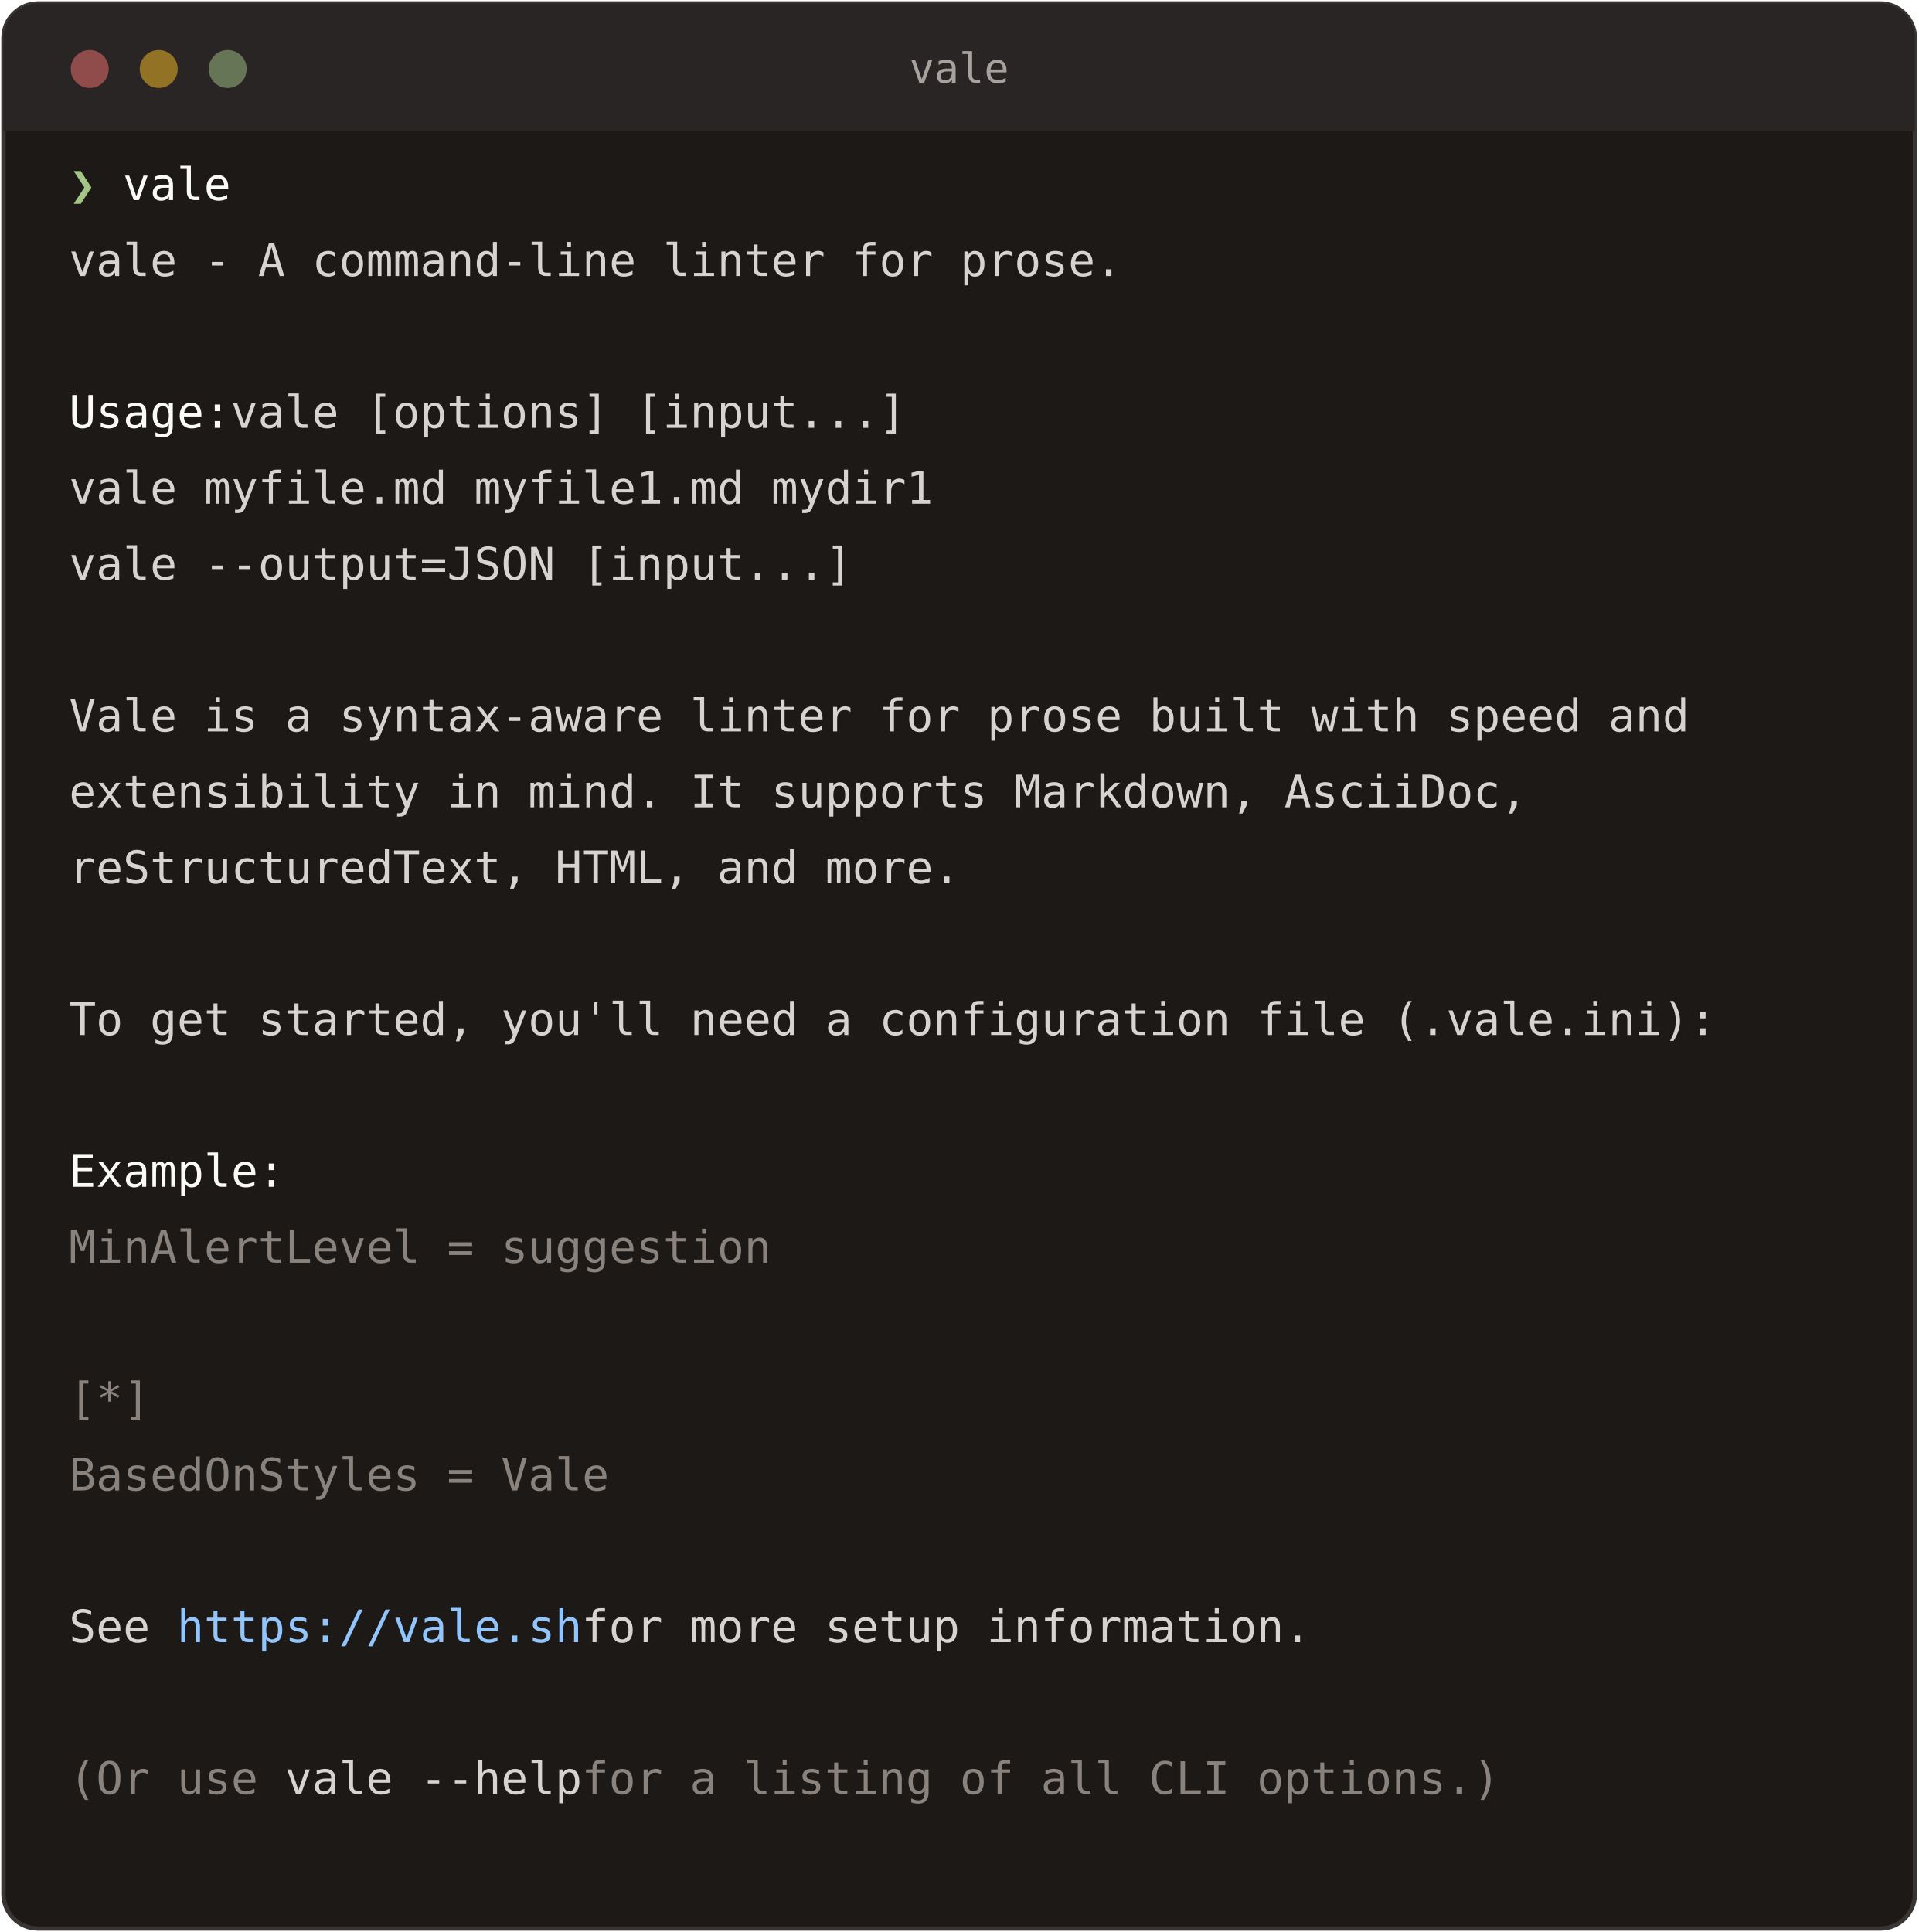
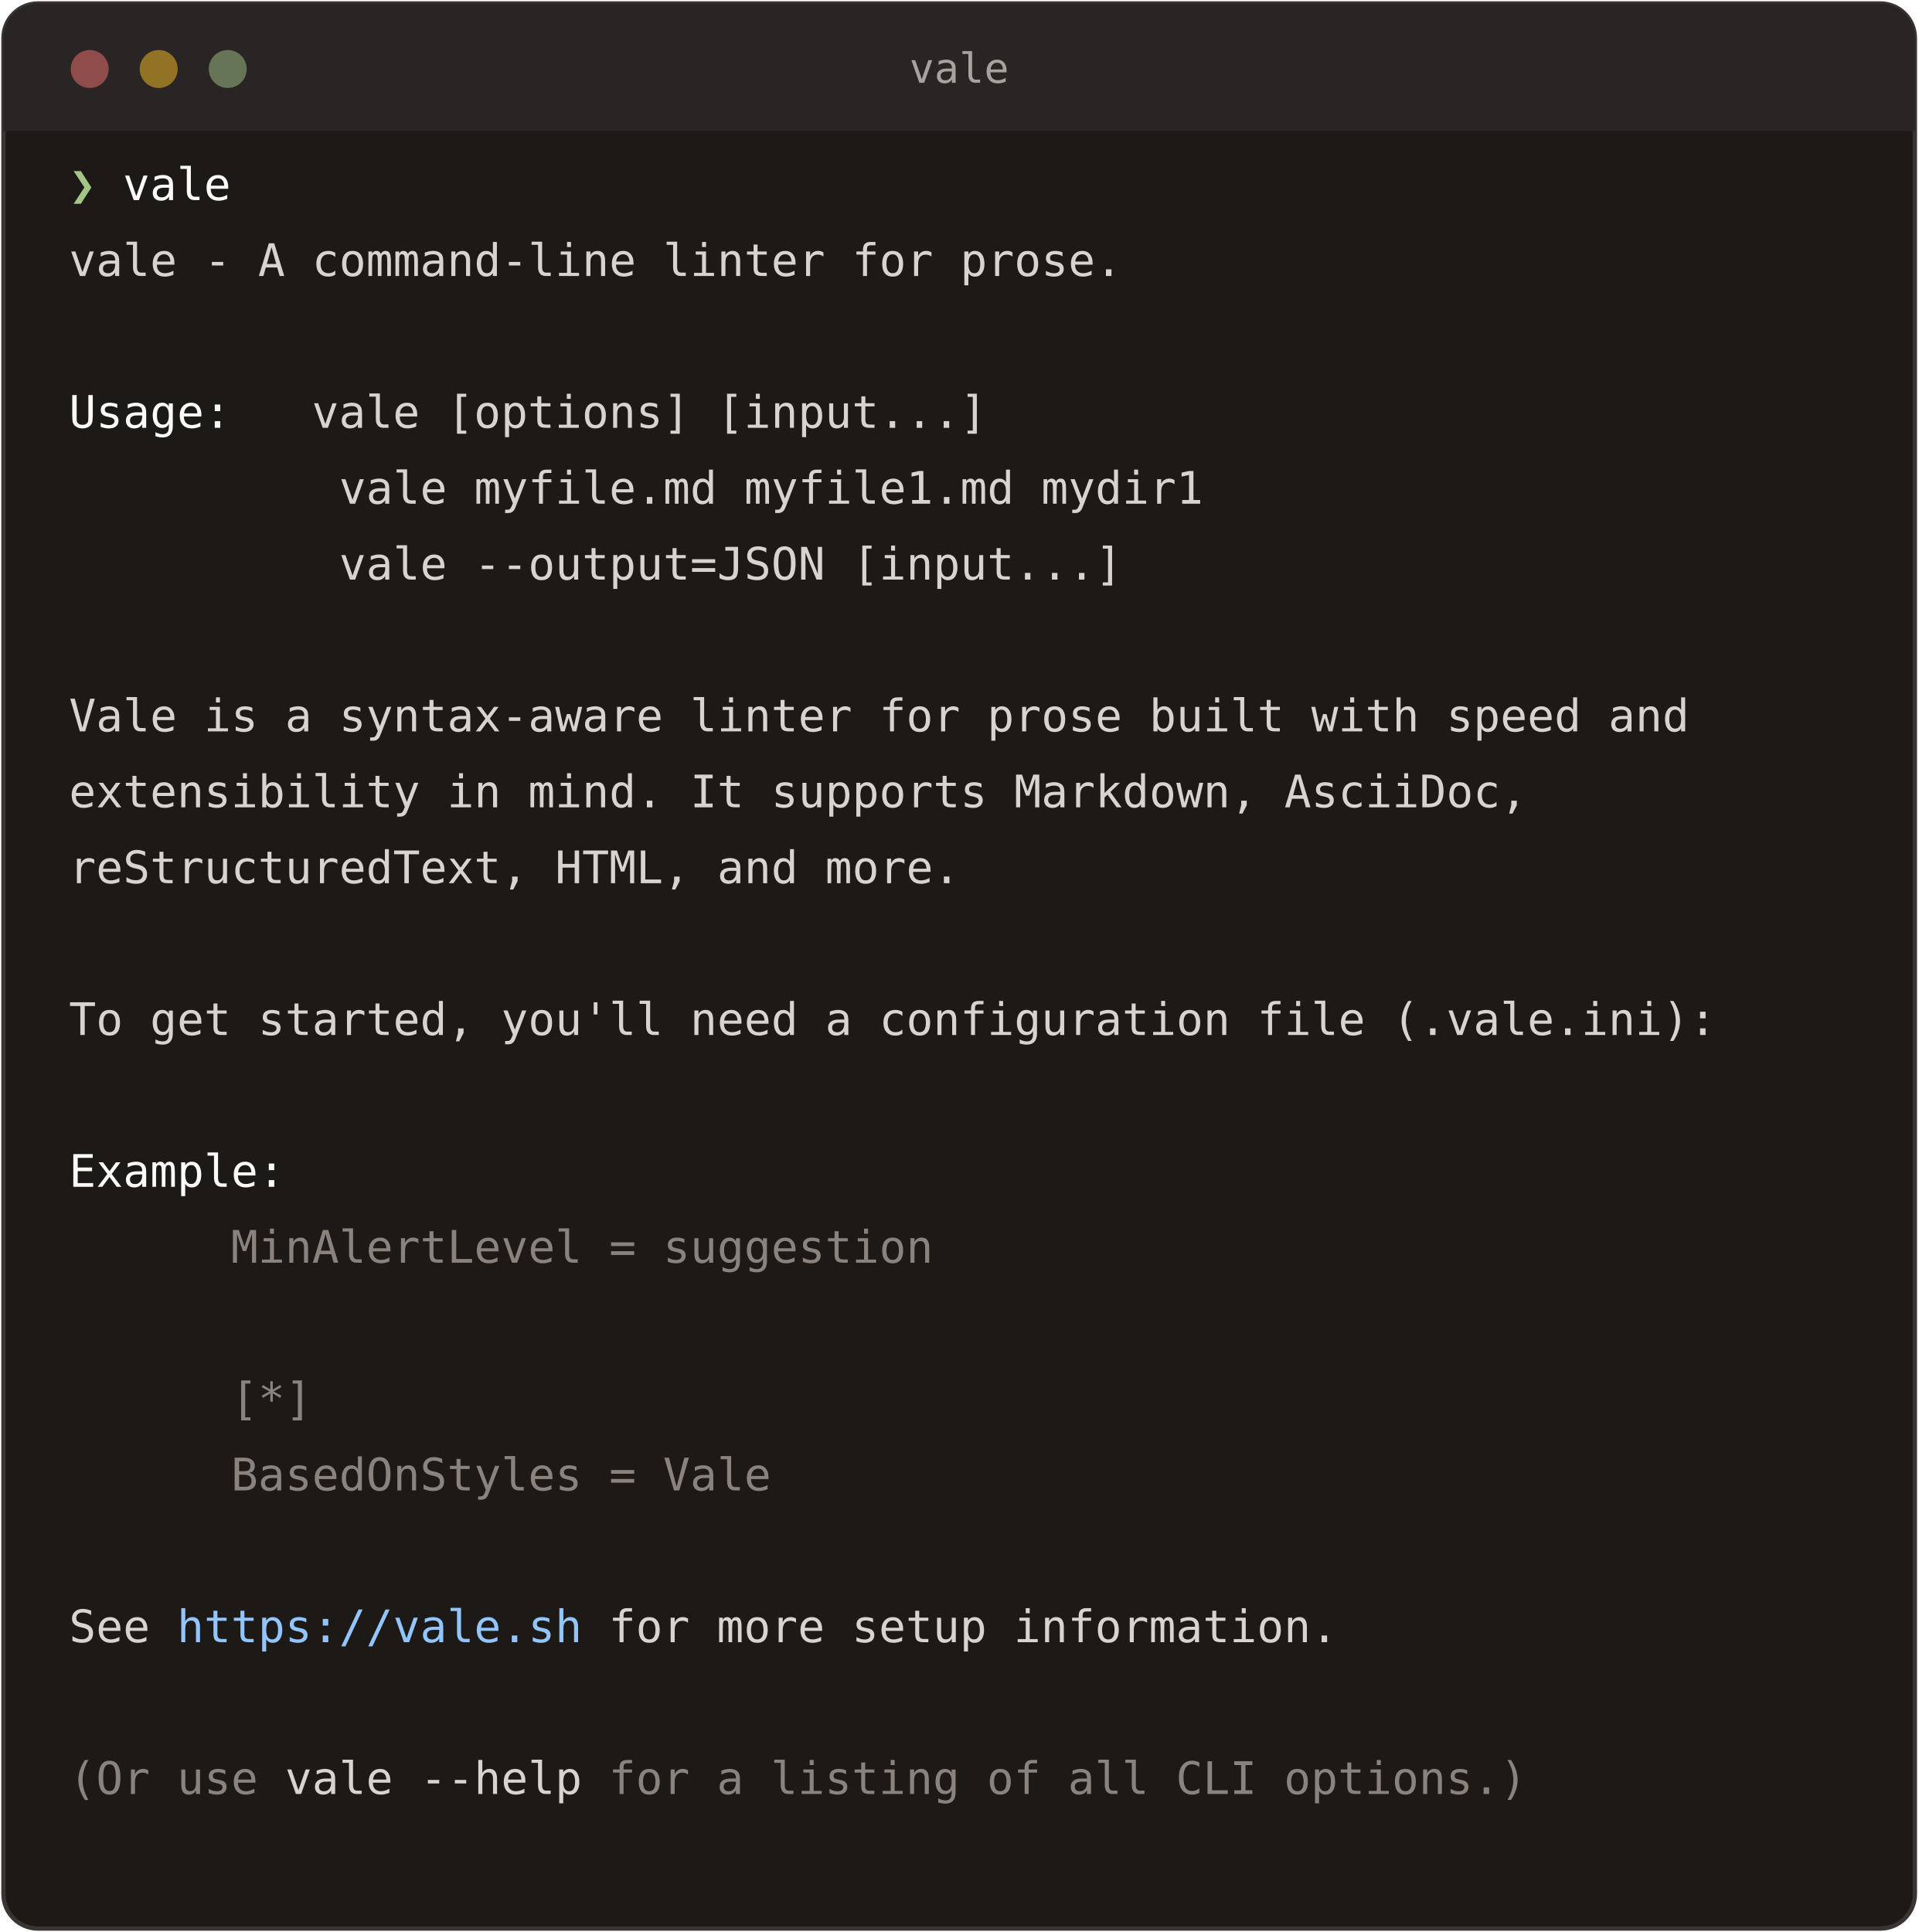
<svg xmlns="http://www.w3.org/2000/svg" viewBox="0 0 556 560" width="556" height="560" role="img" aria-label="Running vale with no arguments prints a short usage summary and an example configuration file.">
  <style>
.bg{fill:#1c1917;stroke:#3a3532;stroke-width:1.25}
.chrome{fill:#292524}
.dot{opacity:.5}
.t{font:400 13px ui-monospace,SFMono-Regular,Menlo,Consolas,monospace}
.title{font:400 12px ui-monospace,SFMono-Regular,Menlo,monospace;fill:#a8a29e;text-anchor:middle}
</style>
  <rect class="bg" x="1" y="1" width="554" height="558" rx="10" />
  <path class="chrome" d="M1 11a10 10 0 0 1 10-10h534a10 10 0 0 1 10 10v27H1z" />
  <circle class="dot" cx="26" cy="20" r="5.5" fill="#f87171" />
  <circle class="dot" cx="46" cy="20" r="5.5" fill="#fbbf24" />
  <circle class="dot" cx="66" cy="20" r="5.5" fill="#a3c585" />
  <text class="title" x="278.0" y="24">vale</text>
-   <text class="t" y="58">
+   <text class="t" xml:space="preserve" y="58">
    <tspan x="20.0" fill="#a3c585">❯ </tspan>
    <tspan x="35.6" fill="#fafaf9">vale</tspan>
  </text>
-   <text class="t" y="80">
+   <text class="t" xml:space="preserve" y="80">
    <tspan x="20.0" fill="#d6d3d1">vale - A command-line linter for prose.</tspan>
  </text>
-   <text class="t" y="124">
+   <text class="t" xml:space="preserve" y="124">
    <tspan x="20.0" fill="#fafaf9">Usage:</tspan>
    <tspan x="66.9" fill="#d6d3d1">   vale [options] [input...]</tspan>
  </text>
-   <text class="t" y="146">
+   <text class="t" xml:space="preserve" y="146">
    <tspan x="20.0" fill="#d6d3d1">          vale myfile.md myfile1.md mydir1</tspan>
  </text>
-   <text class="t" y="168">
+   <text class="t" xml:space="preserve" y="168">
    <tspan x="20.0" fill="#d6d3d1">          vale --output=JSON [input...]</tspan>
  </text>
-   <text class="t" y="212">
+   <text class="t" xml:space="preserve" y="212">
    <tspan x="20.0" fill="#d6d3d1">Vale is a syntax-aware linter for prose built with speed and</tspan>
  </text>
-   <text class="t" y="234">
+   <text class="t" xml:space="preserve" y="234">
    <tspan x="20.0" fill="#d6d3d1">extensibility in mind. It supports Markdown, AsciiDoc,</tspan>
  </text>
-   <text class="t" y="256">
+   <text class="t" xml:space="preserve" y="256">
    <tspan x="20.0" fill="#d6d3d1">reStructuredText, HTML, and more.</tspan>
  </text>
-   <text class="t" y="300">
+   <text class="t" xml:space="preserve" y="300">
    <tspan x="20.0" fill="#d6d3d1">To get started, you'll need a configuration file (.vale.ini):</tspan>
  </text>
-   <text class="t" y="344">
+   <text class="t" xml:space="preserve" y="344">
    <tspan x="20.0" fill="#fafaf9">Example:</tspan>
  </text>
-   <text class="t" y="366">
+   <text class="t" xml:space="preserve" y="366">
    <tspan x="20.0" fill="#8a827c">      MinAlertLevel = suggestion</tspan>
  </text>
-   <text class="t" y="410">
+   <text class="t" xml:space="preserve" y="410">
    <tspan x="20.0" fill="#8a827c">      [*]</tspan>
  </text>
-   <text class="t" y="432">
+   <text class="t" xml:space="preserve" y="432">
    <tspan x="20.0" fill="#8a827c">      BasedOnStyles = Vale</tspan>
  </text>
-   <text class="t" y="476">
+   <text class="t" xml:space="preserve" y="476">
    <tspan x="20.0" fill="#d6d3d1">See </tspan>
    <tspan x="51.3" fill="#93c5fd">https://vale.sh</tspan>
    <tspan x="168.6" fill="#d6d3d1"> for more setup information.</tspan>
  </text>
-   <text class="t" y="520">
+   <text class="t" xml:space="preserve" y="520">
    <tspan x="20.0" fill="#8a827c">(Or use </tspan>
    <tspan x="82.6" fill="#d6d3d1">vale --help</tspan>
    <tspan x="168.6" fill="#8a827c"> for a listing of all CLI options.)</tspan>
  </text>
</svg>
